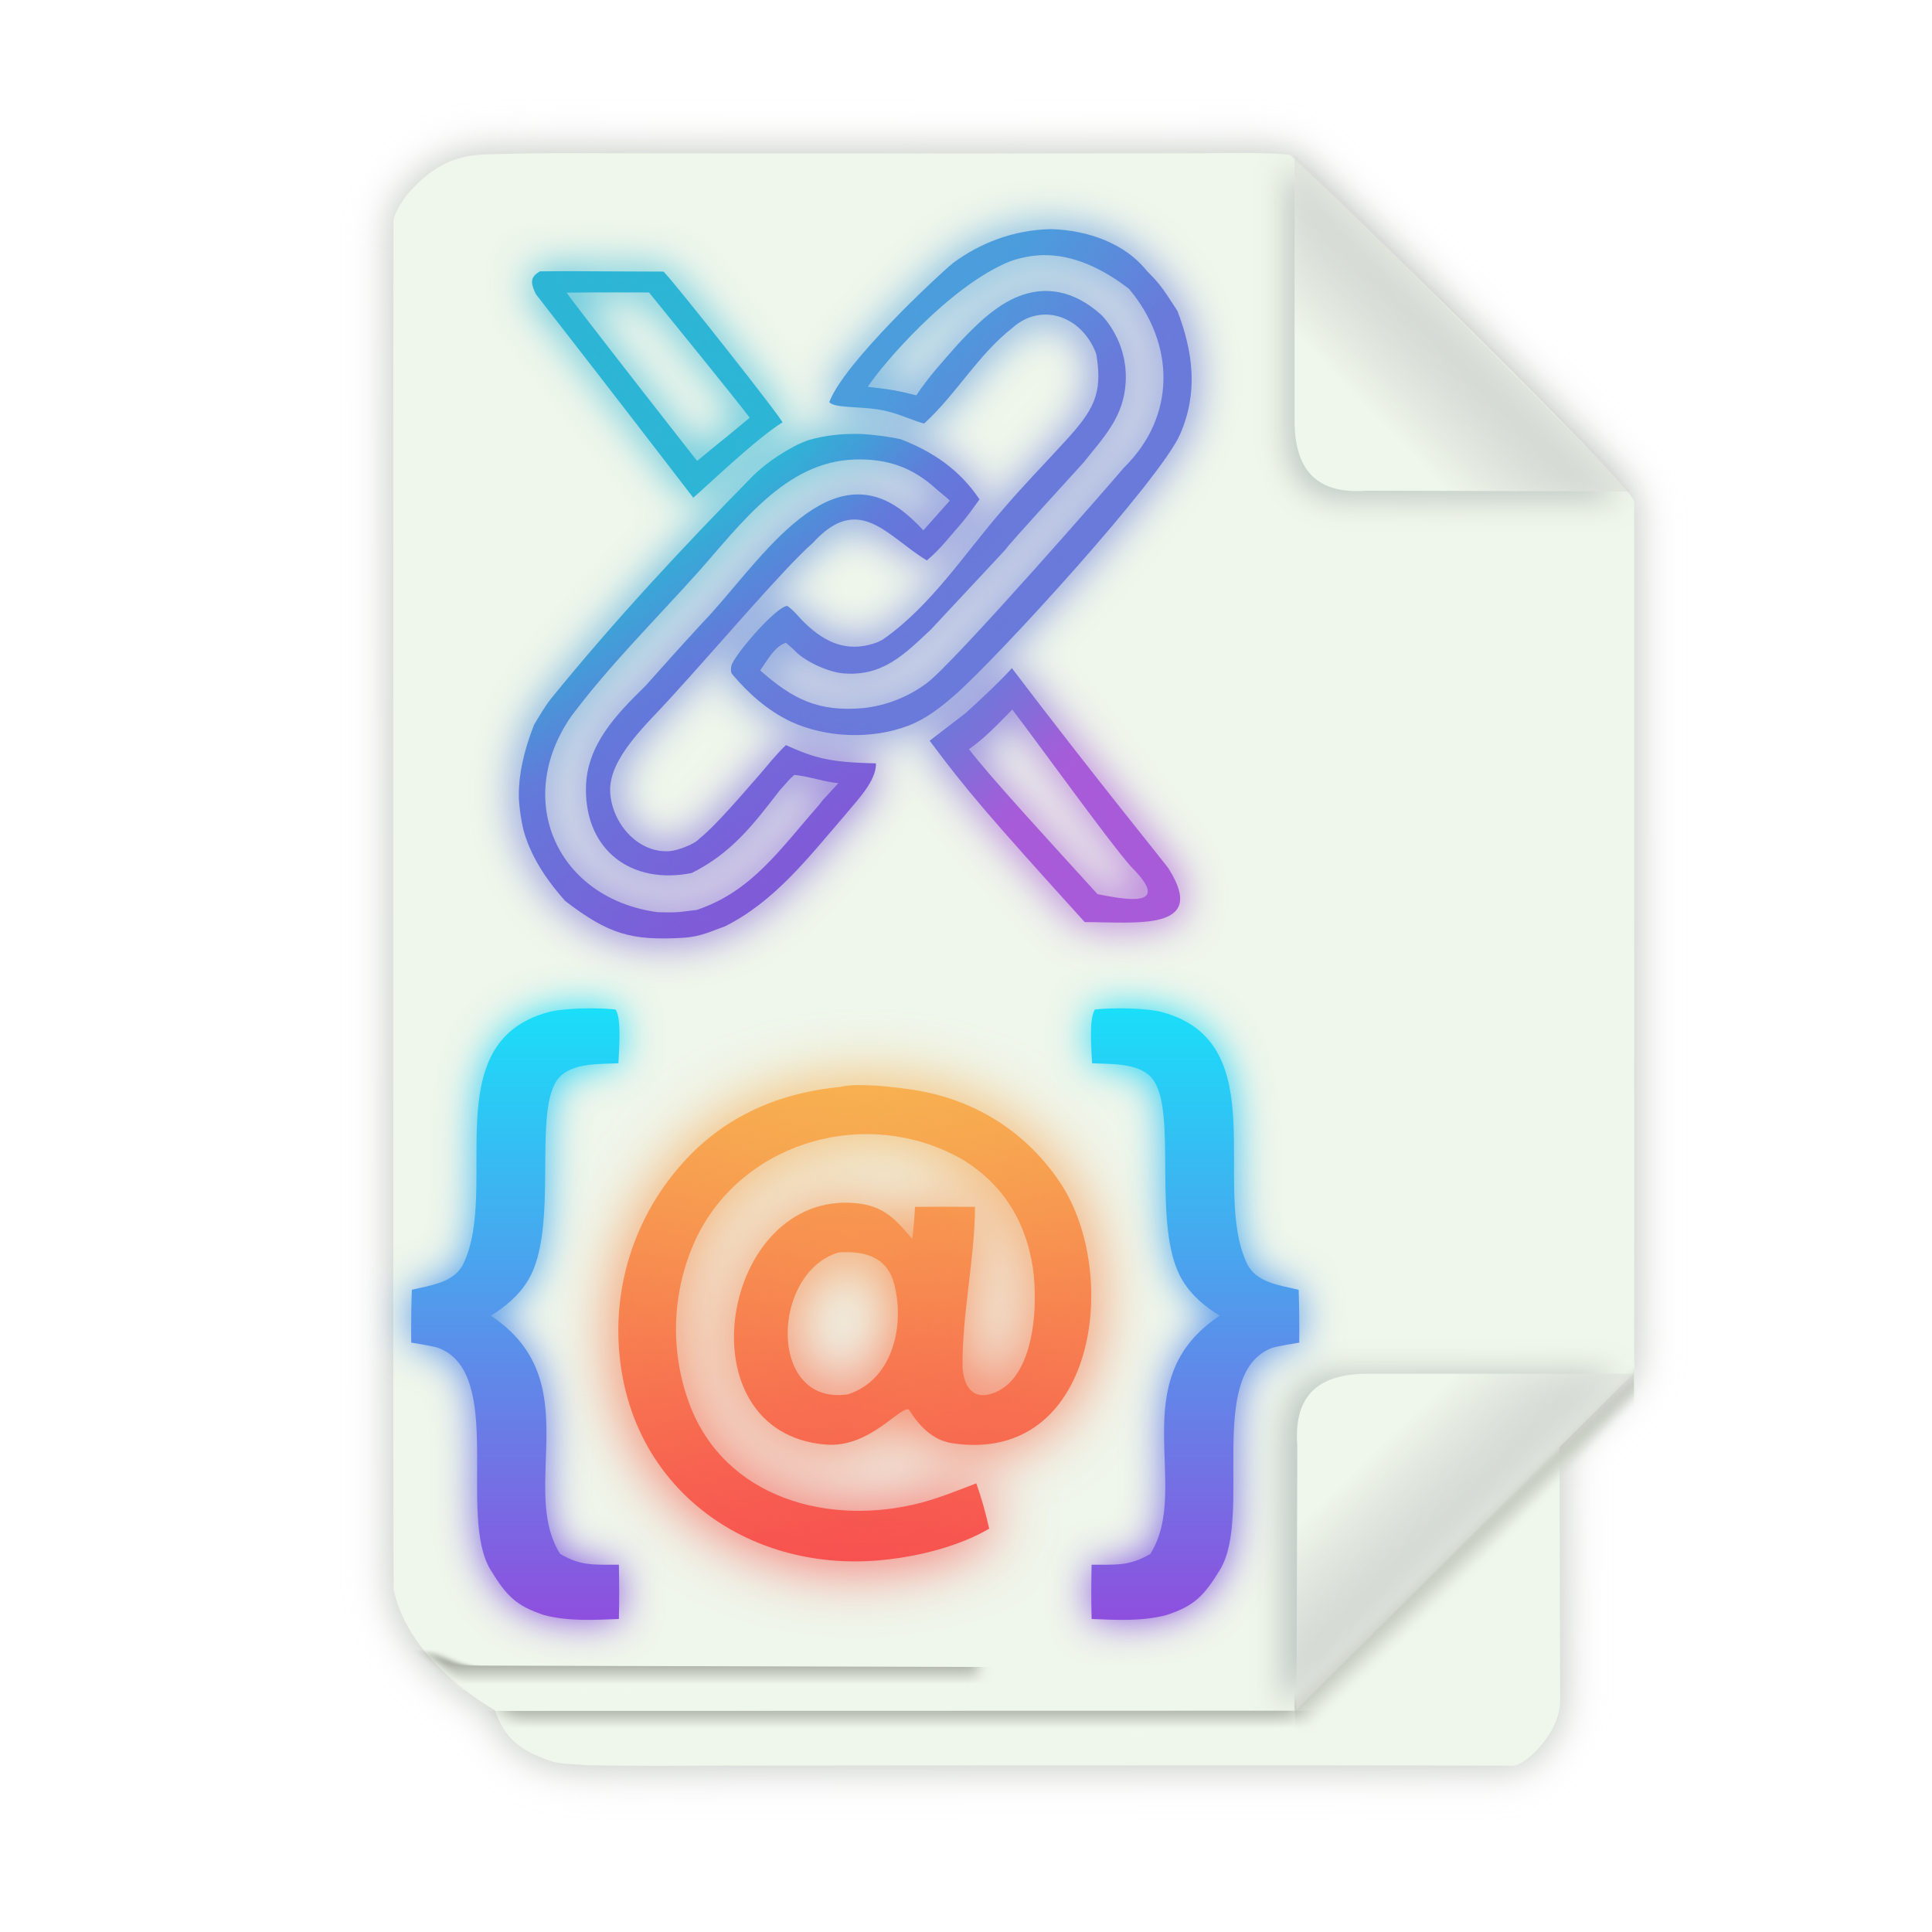
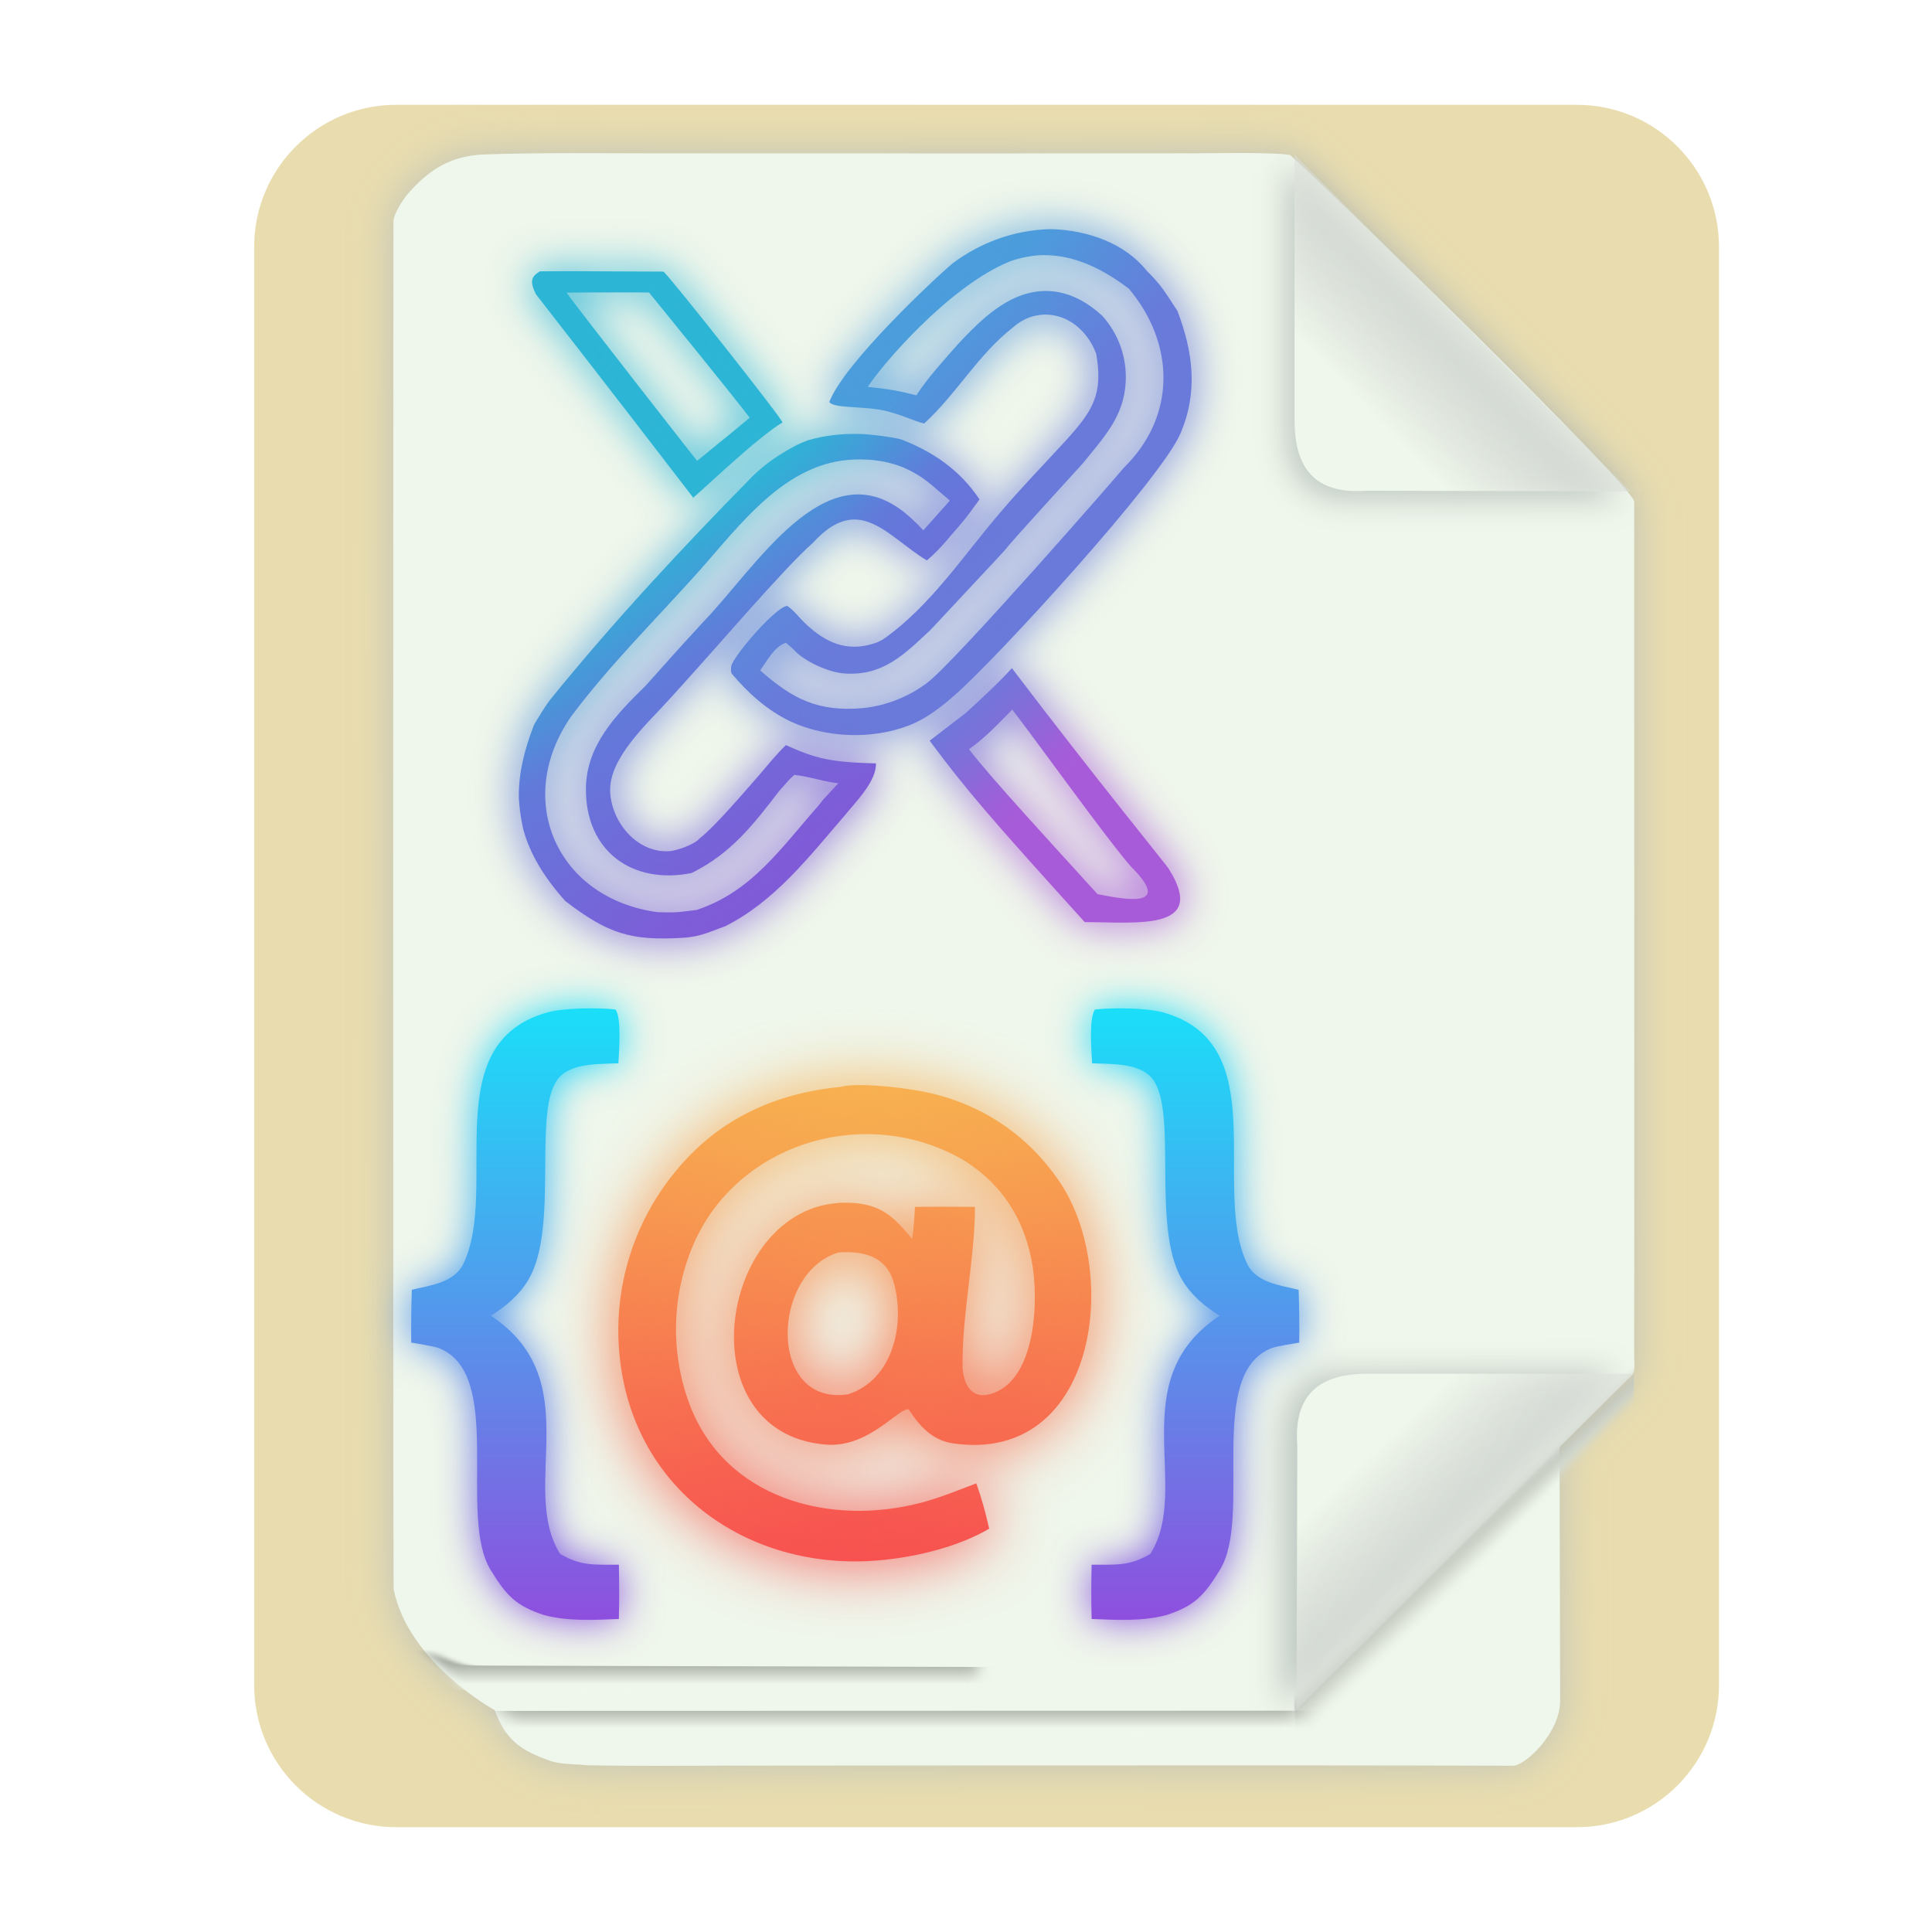
<svg xmlns="http://www.w3.org/2000/svg" xmlns:xlink="http://www.w3.org/1999/xlink" width="1000" height="1000" viewBox="0 0 1000 1000" version="1.1" id="svg78">
  <defs id="defs4">
    <linearGradient id="linearGradient32">
      <stop style="stop-color:#eff6eb;stop-opacity:1;" offset="0.483" id="stop31" />
      <stop style="stop-color:#656762;stop-opacity:1;" offset="0.557" id="stop32" />
    </linearGradient>
    <linearGradient id="linearGradient12">
      <stop style="stop-color:#eff6eb;stop-opacity:1;" offset="0.484" id="stop16" />
      <stop style="stop-color:#656762;stop-opacity:1;" offset="0.549" id="stop19" />
    </linearGradient>
    <linearGradient id="linearGradient18">
      <stop style="stop-color:#eff6eb;stop-opacity:1;" offset="0" id="stop17" />
      <stop style="stop-color:#bfbfbf;stop-opacity:0;" offset="1" id="stop18" />
    </linearGradient>
    <linearGradient id="linearGradient14">
      <stop style="stop-color:#00ffff;stop-opacity:1;" offset="0" id="stop14" />
      <stop style="stop-color:#a82fd8;stop-opacity:1;" offset="1" id="stop15" />
    </linearGradient>
    <linearGradient id="linearGradient10">
      <stop style="stop-color:#f75050;stop-opacity:1;" offset="0" id="stop12" />
      <stop style="stop-color:#f7b250;stop-opacity:1;" offset="1" id="stop13" />
    </linearGradient>
    <linearGradient id="linearGradient2">
      <stop style="stop-color:#697ada;stop-opacity:1;" offset="0.044" id="stop2" />
      <stop style="stop-color:#a85bd8;stop-opacity:1;" offset="0.724" id="stop5" />
    </linearGradient>
    <linearGradient id="linearGradient5">
      <stop style="stop-color:#697ada;stop-opacity:1;" offset="0.455" id="stop10" />
      <stop style="stop-color:#4b9ddc;stop-opacity:1;" offset="0.768" id="stop11" />
    </linearGradient>
    <linearGradient id="linearGradient94" gradientUnits="userSpaceOnUse" x1="493.117" y1="299.07" x2="448.646" y2="242.487" spreadMethod="pad">
      <stop offset="0" stop-color="#7F5BD8" id="stop91" />
      <stop offset="1" stop-color="#4699DC" id="stop94" style="stop-color:#2db5d6;stop-opacity:1;" />
    </linearGradient>
    <linearGradient id="linearGradient87" gradientUnits="userSpaceOnUse" x1="493.117" y1="299.07" x2="448.646" y2="242.487" spreadMethod="pad">
      <stop offset="0" stop-color="#7F5BD8" id="stop84" />
      <stop offset="0.672" stop-color="#7F5BD8" id="stop85" style="stop-color:#627ada;stop-opacity:1;" />
      <stop offset="1" stop-color="#4699DC" id="stop87" style="stop-color:#2db5d6;stop-opacity:1;" />
    </linearGradient>
    <linearGradient id="linearGradient83" gradientUnits="userSpaceOnUse" x1="493.117" y1="299.07" x2="448.646" y2="242.487" spreadMethod="pad">
      <stop offset="0" stop-color="#7F5BD8" id="stop80" />
      <stop offset="0.932" stop-color="#7F5BD8" id="stop82" style="stop-color:#4699dc;stop-opacity:1;" />
      <stop offset="1" stop-color="#4699DC" id="stop83" style="stop-color:#2db5d6;stop-opacity:1;" />
    </linearGradient>
    <linearGradient id="linearGradient79" gradientUnits="userSpaceOnUse" x1="493.117" y1="299.07" x2="448.646" y2="242.487">
      <stop offset="0" stop-color="#7F5BD8" id="stop76" />
      <stop offset="0.932" stop-color="#7F5BD8" id="stop78" style="stop-color:#4699dc;stop-opacity:1;" />
      <stop offset="1" stop-color="#4699DC" id="stop79" style="stop-color:#2db5d6;stop-opacity:1;" />
    </linearGradient>
    <linearGradient id="linearGradient6">
      <stop style="stop-color:#eff6eb;stop-opacity:1;" offset="0" id="stop6" />
      <stop style="stop-color:#bfbfbf;stop-opacity:0;" offset="1" id="stop9" />
    </linearGradient>
    <linearGradient id="gradient_0" gradientUnits="userSpaceOnUse" x1="853.323" y1="579.712" x2="866.894" y2="584.499" gradientTransform="matrix(2.02564,0,0,2.02524,-848.522,-289.8229)">
      <stop offset="0" stop-color="#9BBBC1" id="stop3" />
      <stop offset="1" stop-color="#C2E2E3" id="stop4" />
    </linearGradient>
    <filter style="color-interpolation-filters:sRGB" id="filter79" x="-0.152" y="-0.051" width="1.305" height="1.102">
      <feGaussianBlur stdDeviation="5 5" result="blur" id="feGaussianBlur79" />
    </filter>
    <filter style="color-interpolation-filters:sRGB" id="filter54" x="-0.067" y="-0.067" width="1.134" height="1.133">
      <feGaussianBlur stdDeviation="5 5" result="blur" id="feGaussianBlur54" />
    </filter>
    <filter style="color-interpolation-filters:sRGB" id="filter55" x="-0.152" y="-0.052" width="1.304" height="1.104">
      <feGaussianBlur stdDeviation="5 5" result="blur" id="feGaussianBlur55" />
    </filter>
    <filter style="color-interpolation-filters:sRGB" id="filter56" x="-0.304" y="-0.104" width="1.609" height="1.207">
      <feGaussianBlur stdDeviation="10 10" result="blur" id="feGaussianBlur56" />
    </filter>
    <filter style="color-interpolation-filters:sRGB" id="filter57" x="-0.305" y="-0.103" width="1.609" height="1.207">
      <feGaussianBlur stdDeviation="10 10" result="blur" id="feGaussianBlur57" />
    </filter>
    <filter style="color-interpolation-filters:sRGB" id="filter58" x="-0.134" y="-0.133" width="1.268" height="1.266">
      <feGaussianBlur stdDeviation="10 10" result="blur" id="feGaussianBlur58" />
    </filter>
    <filter style="color-interpolation-filters:sRGB" id="filter59" x="-0.15" y="-0.051" width="1.3" height="1.102">
      <feGaussianBlur stdDeviation="10 10" result="blur" id="feGaussianBlur59" />
    </filter>
    <linearGradient xlink:href="#linearGradient18" id="linearGradient9" x1="745.59" y1="879.233" x2="882.877" y2="1020.763" gradientUnits="userSpaceOnUse" gradientTransform="matrix(1.127958,0,0,1.127958,-10.72864,-29.01814)" />
    <linearGradient xlink:href="#linearGradient10" id="linearGradient13" x1="497.747" y1="723.775" x2="497.747" y2="361.062" gradientUnits="userSpaceOnUse" gradientTransform="translate(32.29645,47.99967)" />
    <linearGradient xlink:href="#linearGradient14" id="linearGradient15" x1="498.099" y1="194.835" x2="498.099" y2="875.987" gradientUnits="userSpaceOnUse" />
    <linearGradient xlink:href="#linearGradient6" id="linearGradient1" gradientUnits="userSpaceOnUse" gradientTransform="matrix(0,-1.127958,1.127958,0,-168.3582,1011.618)" x1="745.59" y1="879.233" x2="882.877" y2="1020.763" />
    <filter style="color-interpolation-filters:sRGB" id="filter12" x="-0.105" y="-0.105" width="1.211" height="1.21">
      <feGaussianBlur stdDeviation="10 10" result="blur" id="feGaussianBlur12" />
    </filter>
    <filter style="color-interpolation-filters:sRGB" id="filter19" x="-0.053" y="-0.077" width="1.106" height="1.154">
      <feGaussianBlur stdDeviation="15 15" result="blur" id="feGaussianBlur19" />
    </filter>
    <filter style="color-interpolation-filters:sRGB" id="filter20" x="-0.165" y="-0.164" width="1.331" height="1.329">
      <feGaussianBlur stdDeviation="25 25" result="blur" id="feGaussianBlur20" />
    </filter>
    <filter style="color-interpolation-filters:sRGB" id="filter43" x="-0.116" y="-0.11" width="1.233" height="1.221">
      <feGaussianBlur stdDeviation="15 15" result="blur" id="feGaussianBlur43" />
    </filter>
    <filter style="color-interpolation-filters:sRGB" id="filter5" x="-0.001" y="-4.537" width="1.002" height="10.074">
      <feGaussianBlur stdDeviation="0.01 4.4" result="blur" id="feGaussianBlur5" />
    </filter>
    <linearGradient xlink:href="#linearGradient12" id="linearGradient19" x1="422.996" y1="1330.183" x2="422.996" y2="789.502" gradientUnits="userSpaceOnUse" gradientTransform="matrix(1.00403,0,0,1,28.58119,49.99967)" />
    <filter style="color-interpolation-filters:sRGB" id="filter21" x="-4.4319542e-05" y="-0.236" width="1" height="1.472">
      <feGaussianBlur stdDeviation="0.01 2" result="blur" id="feGaussianBlur21" />
    </filter>
    <linearGradient xlink:href="#linearGradient32" id="linearGradient21" gradientUnits="userSpaceOnUse" gradientTransform="matrix(0.425587,-0.4084302,0.8812294,0.8486693,-682.2922,317.3997)" x1="422.996" y1="1330.183" x2="422.996" y2="789.502" />
    <filter style="color-interpolation-filters:sRGB" id="filter36" x="-0" y="-0.055" width="1" height="1.109">
      <feGaussianBlur stdDeviation="0.01 1" result="fbSourceGraphic" id="feGaussianBlur36" />
      <feColorMatrix result="fbSourceGraphicAlpha" in="fbSourceGraphic" values="0 0 0 -1 0 0 0 0 -1 0 0 0 0 -1 0 0 0 0 1 0" id="feColorMatrix37" />
      <feGaussianBlur id="feGaussianBlur37" stdDeviation="0.01 4.3" result="blur" in="fbSourceGraphic" />
    </filter>
    <filter style="color-interpolation-filters:sRGB" id="filter38" x="-0.029" y="-0.001" width="1.059" height="1.002">
      <feGaussianBlur stdDeviation="6.652 0.01" result="blur" id="feGaussianBlur38" />
    </filter>
    <linearGradient xlink:href="#linearGradient12" id="linearGradient41" gradientUnits="userSpaceOnUse" gradientTransform="matrix(1.00403,0,0,1,-33.17917,-27.64261)" x1="422.996" y1="1330.183" x2="422.996" y2="789.502" />
    <filter style="color-interpolation-filters:sRGB" id="filter42" x="-0.057" y="-0.044" width="1.114" height="1.088">
      <feGaussianBlur stdDeviation="10 10" result="fbSourceGraphic" id="feGaussianBlur42" />
      <feColorMatrix result="fbSourceGraphicAlpha" in="fbSourceGraphic" values="0 0 0 -1 0 0 0 0 -1 0 0 0 0 -1 0 0 0 0 1 0" id="feColorMatrix42" />
      <feGaussianBlur id="feGaussianBlur44" stdDeviation="10 10" result="blur" in="fbSourceGraphic" />
    </filter>
    <linearGradient xlink:href="#linearGradient2" id="linearGradient44" gradientUnits="userSpaceOnUse" x1="1034.504" y1="602.454" x2="1149.155" y2="602.454" />
    <linearGradient xlink:href="#gradient_1" id="linearGradient45" gradientUnits="userSpaceOnUse" x1="493.117" y1="299.07" x2="448.646" y2="242.487" />
    <linearGradient xlink:href="#linearGradient2" id="linearGradient46" gradientUnits="userSpaceOnUse" x1="516.294" y1="275.324" x2="543.285" y2="302.314" gradientTransform="matrix(3.117703,0,0,3.117087,-355.8095,-110.2176)" />
    <linearGradient xlink:href="#linearGradient5" id="linearGradient48" gradientUnits="userSpaceOnUse" gradientTransform="matrix(3.117703,0,0,3.117087,-357.3482,-110.0637)" x1="555.38" y1="263.212" x2="481.387" y2="189.219" />
    <linearGradient xlink:href="#linearGradient10" id="linearGradient49" gradientUnits="userSpaceOnUse" x1="497.747" y1="723.775" x2="497.747" y2="361.062" gradientTransform="translate(32.29645,47.99967)" />
    <linearGradient xlink:href="#linearGradient14" id="linearGradient51" gradientUnits="userSpaceOnUse" x1="498.099" y1="194.835" x2="498.099" y2="875.987" />
    <linearGradient xlink:href="#linearGradient14" id="linearGradient52" gradientUnits="userSpaceOnUse" x1="498.099" y1="194.835" x2="498.099" y2="875.987" />
    <linearGradient xlink:href="#linearGradient14" id="linearGradient53" gradientUnits="userSpaceOnUse" x1="498.099" y1="194.835" x2="498.099" y2="875.987" />
    <linearGradient xlink:href="#linearGradient14" id="linearGradient54" gradientUnits="userSpaceOnUse" x1="498.099" y1="194.835" x2="498.099" y2="875.987" />
    <linearGradient xlink:href="#linearGradient14" id="linearGradient55" gradientUnits="userSpaceOnUse" x1="498.099" y1="194.835" x2="498.099" y2="875.987" />
    <filter style="color-interpolation-filters:sRGB;" id="filter18" x="-0.076" y="-0.072" width="1.151" height="1.143">
      <feGaussianBlur stdDeviation="15 15" result="blur" id="feGaussianBlur18" />
    </filter>
    <linearGradient xlink:href="#linearGradient2" id="linearGradient20" gradientUnits="userSpaceOnUse" x1="1034.504" y1="602.454" x2="1149.155" y2="602.454" />
    <linearGradient xlink:href="#gradient_1" id="linearGradient22" gradientUnits="userSpaceOnUse" x1="493.117" y1="299.07" x2="448.646" y2="242.487" />
    <linearGradient xlink:href="#linearGradient2" id="linearGradient23" gradientUnits="userSpaceOnUse" x1="516.294" y1="275.324" x2="543.285" y2="302.314" />
    <linearGradient xlink:href="#linearGradient5" id="linearGradient24" gradientUnits="userSpaceOnUse" gradientTransform="matrix(2.02564,0,0,2.02524,-0.9996705,0.09997228)" x1="555.38" y1="263.212" x2="481.387" y2="189.219" />
  </defs>
  <defs id="defs8">
    <linearGradient id="gradient_1" gradientUnits="userSpaceOnUse" x1="493.117" y1="299.07" x2="448.646" y2="242.487" xlink:href="#linearGradient87">
      <stop offset="0" stop-color="#7F5BD8" id="stop7" />
      <stop offset="0.672" stop-color="#7F5BD8" id="stop74" style="stop-color:#627ada;stop-opacity:1;" />
      <stop offset="1" stop-color="#4699DC" id="stop8" style="stop-color:#2db5d6;stop-opacity:1;" />
    </linearGradient>
  </defs>
  <defs id="defs45">
    <linearGradient id="gradient_2" gradientUnits="userSpaceOnUse" x1="529.263" y1="304.472" x2="524.759" y2="300.474">
      <stop offset="0" stop-color="#8F7CA6" id="stop44" />
      <stop offset="1" stop-color="#8368B6" id="stop45" />
    </linearGradient>
  </defs>
  <defs id="defs48">
    <linearGradient id="gradient_3" gradientUnits="userSpaceOnUse" x1="487.363" y1="300.912" x2="459.038" y2="328.135">
      <stop offset="0" stop-color="#6D4FD1" id="stop47" />
      <stop offset="1" stop-color="#8C68DA" id="stop48" />
    </linearGradient>
  </defs>
  <g id="g60" transform="matrix(0.7370872,0,0,0.7370872,131.7127,156.2978)">
    <g id="g59" transform="translate(100)">
      <g id="g57" transform="translate(-99.99995)" />
    </g>
    <g id="g3" transform="matrix(0.9186796,0,0,0.9186796,25.5381,-80.21194)">
+       <rect style="fill:#e9ddaf;stroke-width:2.755;stroke-linecap:round" id="rect1" width="1119.688" height="1316.556" x="-28.036" y="-63.392" ry="108.626" />
      <path id="path42" style="fill:#bcc1b9;fill-opacity:1;stroke-width:2.025;filter:url(#filter42)" d="m 688.496,48.004 c -13.517,-0.034 -27.401,0.184 -34.309,0.189 l -136.379,0.096 -226.656,-0.061 c -38.341,-0.008 -77.966,-0.615 -116.346,0.738 -22.375,0.79 -36.94,9.601 -51.705,26.234 -3.259,3.672 -10.561,14.655 -10.115,19.682 -0.174,8.232 -0.328,850.762 0.072,926.33 10.126,50.223 59.513,76.957 73.959,82.088 l -5.433,-0.074 c 7.479,19.888 16.702,27.045 37.767,34.439 7.122,2.499 17.094,2.033 24.629,2.92 32.033,0.632 64.279,0.308 96.324,0.26 l 175.973,-0.15 213.533,-0.029 c 39.287,0.055 102.752,0.068 141.834,0.249 8.373,0.039 32.329,-22.593 31.972,-44.391 l -0.401,-171.687 c 39.382,-39.074 -10.781,10.756 49.3,-48.914 2.157,-2.142 1.234,-8.62 1.255,-15.737 0.197,-68.111 -0.037,-314.43 0.023,-575.93 C 953.371,274.044 745.34,71.229 720.603,49.33 715.163,48.324 702.013,48.038 688.496,48.004 Z" transform="matrix(1.127958,0,0,1.127958,-48.99661,-80.70029)" />
      <path id="path2" style="fill:#eff6eb;fill-opacity:1;stroke-width:2.285" d="m 727.598,-26.554 c -15.247,-0.038 -30.907,0.208 -38.699,0.214 l -153.83,0.108 -255.659,-0.068 c -43.247,-0.009 -87.942,-0.693 -131.233,0.833 -25.238,0.891 -41.667,10.83 -58.321,29.591 -3.676,4.142 -11.912,16.53 -11.41,22.2 -0.196,9.285 -0.37,959.624 0.082,1044.862 11.422,56.649 77.294,92.508 77.294,92.508 8.436,22.433 18.84,30.505 42.6,38.846 8.033,2.819 19.281,2.293 27.78,3.293 36.132,0.713 72.504,0.348 108.65,0.293 l 198.49,-0.17 240.856,-0.033 c 44.314,0.062 115.9,0.077 159.983,0.281 9.444,0.044 36.466,-25.484 36.063,-50.072 l -0.452,-193.656 c 44.422,-44.074 -12.161,12.132 55.609,-55.173 2.433,-2.416 1.392,-9.723 1.415,-17.75 0.223,-76.827 -0.042,-354.664 0.026,-649.625 -0.477,-11.519 -235.128,-240.286 -263.03,-264.987 -6.136,-1.134 -20.969,-1.458 -36.216,-1.496 z" />
      <path style="fill:#4d5a65;fill-opacity:0.292;stroke:none;stroke-width:0.5;stroke-dasharray:none;stroke-opacity:1;filter:url(#filter12)" d="M 914.972,233.353 687.319,5.2 V 184.77 c -0.138,31.822 12.986,50.873 48.79,48.083 z" id="path17" transform="matrix(1.127958,0,0,-1.127958,-18.05564,1168.263)" />
      <g id="g36" style="filter:url(#filter36)" transform="matrix(1.127958,0,0,1.127958,415.6073,-138.5127)">
        <path style="fill:url(#linearGradient21);fill-opacity:1;stroke:none;stroke-width:0.849px;stroke-linecap:butt;stroke-linejoin:miter;stroke-opacity:1" d="m 311.307,1149.37 230.316,-221.317 0.247,13.018 -208.661,220.037 -20.847,-0.155 z" id="path21" />
      </g>
      <path style="fill:url(#linearGradient9);stroke:none;stroke-width:0.564;stroke-dasharray:none;stroke-opacity:1" d="M 768.747,1163.334 1026.094,906.551 H 823.547 c -35.894,-0.156 -57.382,14.648 -54.236,55.034 z" id="path5" />
      <path style="fill:#4d5a65;fill-opacity:0.292;stroke:none;stroke-width:0.5;stroke-dasharray:none;stroke-opacity:1;filter:url(#filter12)" d="M 945.268,283.353 717.615,55.2 V 234.77 c -0.138,31.822 12.986,50.873 48.79,48.083 z" id="path6" transform="matrix(1.127958,0,0,1.127958,-48.99661,-80.70029)" />
      <path style="fill:url(#linearGradient1);stroke:none;stroke-width:0.564;stroke-dasharray:none;stroke-opacity:1" d="M 1023.994,232.142 767.211,-25.205 v 202.547 c -0.156,35.894 14.648,57.382 55.033,54.236 z" id="path1" />
      <g id="g56" transform="matrix(1.079467,0,0,1.079467,1400.143,73.11846)">
        <g id="g20" transform="translate(-1271.638,-213.242)">
          <g id="g67" transform="matrix(1.53912,0,0,1.53912,-1473.734,-369.4648)">
            <g id="g68" transform="translate(-476.5,69.5)">
              <g id="g73" transform="translate(483.2005,-68.40038)">
                <g id="g12" transform="translate(193.7,10.6802)">
                  <g id="g1">
                    <g id="g2" style="fill:url(#linearGradient20)" />
                  </g>
                  <g id="g8">
                    <g id="g5">
                      <path id="path75" style="fill:#2db5d6;fill-opacity:1;stroke-width:2.025" d="m 855.173,361.27 c -4.179,2.516 -4.634,4.834 -1.82,10.525 24.35,31.443 23.724,30.347 72.383,93.607 4.09,-3.342 29.588,-27.79 41.024,-34.608 0.819,-0.488 -48.559,-63.102 -54.686,-69.406 -17.095,-0.069 -23.881,-0.099 -26.582,-0.111 -6.255,-0.026 -15.873,-0.126 -30.318,-0.008 z m 70.562,104.133 c -0.263,0.215 -0.409,0.345 -0.42,0.379 v 0.002 0.002 0.002 h 0.002 v 0.002 h 0.002 0.002 c 0.033,0.002 0.195,-0.087 0.498,-0.275 -0.028,-0.037 -0.056,-0.075 -0.084,-0.111 z m -20.346,-94.412 c 7.862,9.683 38.775,47.663 46.325,57.636 -22.941,19.018 -0.472,0.315 -24.198,19.862 -0.515,-0.625 -56.259,-71.737 -60.027,-77.414 12.065,-0.2 37.901,-0.084 37.901,-0.084 z" />
                      <g id="g100">
                        <path id="path94" style="fill:url(#linearGradient22)" d="m 494.928,215.332 c -4.258,-0.128 -8.283,0.364 -11.864,1.431 -2.21,0.796 -4.197,1.886 -6.661,3.461 -1.967,1.257 -4.097,2.912 -5.806,4.597 -16.046,16.306 -31.657,33.074 -46.069,50.85 -1.323,1.732 -2.695,4.103 -3.658,5.667 -2.391,6.086 -3.581,11.566 -3.473,16.74 0.129,2.273 0.457,4.668 1.029,7.152 1.495,5.47 4.627,10.738 9.524,16.206 9.857,7.552 14.999,9.02 26.628,8.354 4.2,-0.241 6.459,-1.514 9.595,-2.586 11.348,-5.668 19.108,-15.794 27.189,-25.159 2.68,-3.295 7.272,-7.83 7.138,-11.895 -10.549,-0.197 -13.959,-1.233 -20.455,-4.141 -2.059,1.992 -4.093,4.498 -5.972,6.702 h -9.6e-4 v 9.7e-4 c -3.372,3.836 -9.992,11.665 -13.665,14.536 -1.065,1.317 -5.134,2.747 -6.759,2.849 -7.345,0.535 -13.204,-6.557 -13.51,-13.486 -0.338,-7.664 8.439,-15.462 13.427,-20.997 10.598,-11.543 26.207,-29.988 32.579,-35.513 10.546,-11.605 16.908,-1.485 25.925,3.956 3.165,-2.669 5.042,-5.266 7.431,-7.945 1.649,-1.868 3.061,-3.903 4.531,-5.919 -4.486,-6.679 -10.462,-10.785 -17.857,-13.656 -0.002,-2.6e-4 -0.003,-7e-4 -0.005,-9.6e-4 -3.023,-0.688 -5.636,-0.93 -8.155,-1.157 -0.364,-0.02 -0.726,-0.035 -1.087,-0.046 z m -1.216,5.794 c 7.359,-0.218 13.067,1.755 18.511,6.722 0.84,0.773 2.257,1.809 3.053,2.627 l -6.007,6.738 c -1.391,-1.541 -3.369,-3.359 -4.735,-4.4 -17.731,-13.519 -33.322,12.936 -45.488,25.468 -6.297,6.849 -7.593,8.37 -12.877,14.265 -6.598,6.472 -13.475,13.439 -13.537,23.386 -0.089,14.147 10.507,21.846 24.023,19.134 8.995,-4.487 13.936,-10.909 19.91,-18.676 l 2.333,-2.622 1.064,-0.997 c 3.481,0.377 6.78,1.589 9.998,1.896 l -3.43,3.719 -1.121,1.411 c -8.635,9.808 -15.154,19.508 -27.62,23.656 -3.763,0.421 -3.681,0.666 -8.887,0.51 h -9.7e-4 c -22.753,-3.084 -32.813,-25.375 -19.656,-44.425 8.685,-11.626 19.041,-21.871 28.723,-32.663 9.893,-11.111 20.026,-25.283 35.745,-25.747 z" transform="scale(2.02564,2.02524)" />
                      </g>
                      <path id="path40" style="fill:url(#linearGradient23)" d="m 529.382,268.532 c -3.16,3.462 -7.093,7.089 -10.502,10.2 l -8.176,6.278 c 8.297,11.148 13.479,17.217 35.222,41.21 11.538,-0.021 28.062,2.213 19.11,-12.053 0.187,-0.019 -16.907,-20.923 -35.654,-45.635 z m 0.079,9.415 c 4.586,5.857 21.846,29.902 26.988,35.686 9.739,9.719 -1.652,7.379 -7.619,6.237 -10.323,-11.36 -24.769,-27.036 -29.189,-32.933 3.916,-2.806 6.199,-5.37 9.819,-8.99 z" transform="matrix(2.02564,0,0,2.02524,5e-5,-2e-6)" />
                      <path id="path106" style="fill:url(#linearGradient24);fill-opacity:1;stroke-width:2.025" d="m 1090.267,341.848 c -17.187,0.336 -32.662,6.435 -45.03,15.612 -7.713,6.367 -50.251,46.146 -56.913,63.97 2.141,2.71 12.931,1.971 22.191,3.332 8.94,1.314 16.666,5.47 21.457,6.521 15.016,-13.786 24.787,-31.642 40.619,-44.01 12.979,-11.704 31.723,-5.948 38.516,11.865 3.31,18.683 -1.515,26.308 -14.082,40.1 -9.66,10.6 -19.822,20.959 -29.102,31.893 -17.485,20.099 -32.646,43.918 -54.832,59.436 -0.239,0.267 -2.097,0.975 -2.359,1.253 -12.373,4.697 -22.23,1.418 -31.674,-6.916 -4.846,-4.238 -6.088,-6.842 -10.018,-9.701 -4.93,-0.075 -25.026,23.153 -25.84,27.797 -0.151,1.456 -0.275,2.424 0.305,3.426 7.495,8.958 16.503,16.964 27.086,21.988 16.339,7.53 37.185,8.285 54.002,1.916 8.263,-3.129 15.096,-8.517 21.686,-14.299 19.776,-17.356 94.484,-99.132 103.502,-119.936 8.329,-19.209 5.912,-37.744 -1.295,-56.623 -5.459,-8.212 -6.981,-11.423 -14.061,-18.402 -9.907,-12.53 -26.909,-18.759 -44.158,-19.223 z m -3.783,11.963 c 14.345,-0.262 27.76,6.345 39.699,15.484 21.316,25.382 21.827,58.709 -2.369,82.357 -2.757,3.461 -78.299,90.05 -90.605,99.053 -8.54,6.373 -18.627,10.344 -29.219,11.5 -21.09,1.908 -32.787,-4.42 -47.457,-17.328 3.371,-4.796 6.652,-11.088 11.857,-12.725 l 3.465,3.043 c 4.653,5.363 15.666,10.323 22.604,11.012 18.474,1.685 28.618,-8.933 40.6,-20.141 68.674,-73.563 1.129,-1.054 70.164,-76.748 9.589,-11.979 18.564,-21.115 19.461,-36.979 0.654,-11.27 -3.254,-22.329 -10.84,-30.689 -13.297,-12.213 -26.676,-13.484 -38.327,-8.918 -10.9,4.271 -20.234,13.719 -28.089,22.151 -6.703,7.637 -13.466,14.916 -19.047,23.416 -8.88,-2.254 -13.236,-2.9 -22.305,-3.891 5.402,-8.732 37.223,-46.591 65.772,-57.887 4.34,-1.477 9.855,-2.624 14.637,-2.711 z" />
                    </g>
                  </g>
                </g>
              </g>
            </g>
          </g>
          <g id="g18" transform="translate(-1009.884,-252.8965)" style="filter:url(#filter18)">
            <g id="g17" transform="translate(-476.5,69.5)">
              <g id="g16" transform="translate(483.2005,-68.40038)">
                <g id="g15" transform="translate(193.7,10.6802)">
                  <g id="g7">
                    <g id="g6" style="fill:url(#linearGradient44)" />
                  </g>
                  <g id="g14">
                    <g id="g11">
                      <path id="path8" style="fill:#2db5d6;fill-opacity:1;stroke-width:3.117" d="m 960.404,445.821 c -6.431,3.873 -7.132,7.441 -2.802,16.2 37.477,48.394 36.514,46.708 111.406,144.073 6.294,-5.144 45.54,-42.772 63.142,-53.266 1.26,-0.751 -74.739,-97.121 -84.169,-106.824 -26.311,-0.106 -36.756,-0.153 -40.913,-0.171 -9.627,-0.041 -24.431,-0.194 -46.664,-0.012 z M 1069.008,606.093 c -0.405,0.331 -0.63,0.531 -0.646,0.583 v 0.003 0.003 0.003 0 0.003 0 0 c 0.051,0.003 0.3,-0.133 0.767,-0.424 -0.043,-0.057 -0.086,-0.115 -0.129,-0.171 z m -31.314,-145.312 c 12.1,14.903 59.679,73.36 71.299,88.708 -35.309,29.27 -0.727,0.485 -37.243,30.571 -0.793,-0.961 -86.589,-110.411 -92.389,-119.15 18.569,-0.309 58.334,-0.129 58.334,-0.129 z" />
                      <g id="g9" transform="matrix(1.53912,0,0,1.53912,-355.8096,-110.2176)">
                        <path id="path9" style="fill:url(#linearGradient45)" d="m 494.928,215.332 c -4.258,-0.128 -8.283,0.364 -11.864,1.431 -2.21,0.796 -4.197,1.886 -6.661,3.461 -1.967,1.257 -4.097,2.912 -5.806,4.597 -16.046,16.306 -31.657,33.074 -46.069,50.85 -1.323,1.732 -2.695,4.103 -3.658,5.667 -2.391,6.086 -3.581,11.566 -3.473,16.74 0.129,2.273 0.457,4.668 1.029,7.152 1.495,5.47 4.627,10.738 9.524,16.206 9.857,7.552 14.999,9.02 26.628,8.354 4.2,-0.241 6.459,-1.514 9.595,-2.586 11.348,-5.668 19.108,-15.794 27.189,-25.159 2.68,-3.295 7.272,-7.83 7.138,-11.895 -10.549,-0.197 -13.959,-1.233 -20.455,-4.141 -2.059,1.992 -4.093,4.498 -5.972,6.702 h -9.6e-4 v 9.7e-4 c -3.372,3.836 -9.992,11.665 -13.665,14.536 -1.065,1.317 -5.134,2.747 -6.759,2.849 -7.345,0.535 -13.204,-6.557 -13.51,-13.486 -0.338,-7.664 8.439,-15.462 13.427,-20.997 10.598,-11.543 26.207,-29.988 32.579,-35.513 10.546,-11.605 16.908,-1.485 25.925,3.956 3.165,-2.669 5.042,-5.266 7.431,-7.945 1.649,-1.868 3.061,-3.903 4.531,-5.919 -4.486,-6.679 -10.462,-10.785 -17.857,-13.656 -0.002,-2.6e-4 -0.003,-7e-4 -0.005,-9.6e-4 -3.023,-0.688 -5.636,-0.93 -8.155,-1.157 -0.364,-0.02 -0.726,-0.035 -1.087,-0.046 z m -1.216,5.794 c 7.359,-0.218 13.067,1.755 18.511,6.722 0.84,0.773 2.257,1.809 3.053,2.627 l -6.007,6.738 c -1.391,-1.541 -3.369,-3.359 -4.735,-4.4 -17.731,-13.519 -33.322,12.936 -45.488,25.468 -6.297,6.849 -7.593,8.37 -12.877,14.265 -6.598,6.472 -13.475,13.439 -13.537,23.386 -0.089,14.147 10.507,21.846 24.023,19.134 8.995,-4.487 13.936,-10.909 19.91,-18.676 l 2.333,-2.622 1.064,-0.997 c 3.481,0.377 6.78,1.589 9.998,1.896 l -3.43,3.719 -1.121,1.411 c -8.635,9.808 -15.154,19.508 -27.62,23.656 -3.763,0.421 -3.681,0.666 -8.887,0.51 h -9.7e-4 c -22.753,-3.084 -32.813,-25.375 -19.656,-44.425 8.685,-11.626 19.041,-21.871 28.723,-32.663 9.893,-11.111 20.026,-25.283 35.745,-25.747 z" transform="scale(2.02564,2.02524)" />
                      </g>
                      <path id="path10" style="fill:url(#linearGradient46);stroke-width:3.117" d="m 1294.648,726.821 c -9.852,10.791 -22.113,22.096 -32.742,31.793 l -25.492,19.569 c 25.867,34.75 42.024,53.667 109.811,128.455 35.971,-0.066 87.49,6.898 59.581,-37.569 0.584,-0.059 -52.712,-65.218 -111.159,-142.247 z m 0.246,29.347 c 14.298,18.255 68.109,93.208 84.141,111.236 30.365,30.294 -5.151,23.002 -23.752,19.44 -32.185,-35.409 -77.222,-84.273 -91.001,-102.654 12.21,-8.747 19.326,-16.739 30.613,-28.022 z" />
                      <path id="path11" style="fill:url(#linearGradient48);fill-opacity:1;stroke-width:3.117" d="m 1322.242,415.928 c -26.453,0.517 -50.27,9.904 -69.306,24.029 -11.871,9.799 -77.342,71.024 -87.597,98.458 3.295,4.171 19.902,3.034 34.155,5.128 13.759,2.022 25.651,8.418 33.025,10.037 23.112,-21.218 38.15,-48.7 62.518,-67.736 19.975,-18.014 48.826,-9.155 59.28,18.262 5.094,28.755 -2.332,40.491 -21.674,61.718 -14.868,16.314 -30.509,32.258 -44.791,49.086 -26.911,30.935 -50.246,67.595 -84.393,91.479 -0.367,0.411 -3.228,1.5 -3.631,1.929 -19.043,7.229 -34.215,2.182 -48.75,-10.645 -7.458,-6.523 -9.37,-10.53 -15.418,-14.931 -7.588,-0.115 -38.517,35.635 -39.771,42.783 -0.232,2.24 -0.423,3.731 0.469,5.273 11.536,13.787 25.401,26.11 41.689,33.843 25.147,11.589 57.232,12.752 83.115,2.949 12.717,-4.816 23.235,-13.108 33.377,-22.008 30.438,-26.713 145.422,-152.576 159.302,-184.595 12.82,-29.566 9.1,-58.092 -1.993,-87.15 -8.402,-12.64 -10.744,-17.582 -21.641,-28.323 -15.249,-19.285 -41.417,-28.873 -67.965,-29.586 z m -5.823,18.412 c 22.079,-0.403 42.725,9.766 61.102,23.832 32.807,39.066 33.594,90.36 -3.647,126.758 -4.243,5.326 -120.511,138.598 -139.453,152.454 -13.144,9.809 -28.669,15.92 -44.971,17.7 -32.461,2.936 -50.463,-6.803 -73.042,-26.67 5.188,-7.381 10.238,-17.066 18.25,-19.585 l 5.333,4.683 c 7.161,8.254 24.111,15.889 34.789,16.948 28.433,2.593 44.047,-13.749 62.488,-30.999 105.697,-113.222 1.738,-1.622 107.991,-118.124 14.759,-18.438 28.572,-32.498 29.953,-56.914 1.007,-17.347 -5.008,-34.367 -16.684,-47.235 -20.465,-18.798 -41.057,-20.753 -58.99,-13.726 -16.776,6.574 -31.143,21.116 -43.233,34.092 -10.316,11.755 -20.726,22.958 -29.316,36.04 -13.668,-3.469 -20.372,-4.464 -34.33,-5.988 8.314,-13.44 57.29,-71.71 101.23,-89.095 6.681,-2.273 15.168,-4.038 22.528,-4.172 z" />
                    </g>
                  </g>
                </g>
              </g>
            </g>
          </g>
        </g>
      </g>
      <g id="g4" transform="matrix(0.8836059,0,0,0.8836059,-53.91364,350.8157)">
        <g id="g58" transform="matrix(1.127958,0,0,1.127958,-48.99706,-80.70029)">
          <g id="g19" style="fill:url(#linearGradient15);filter:url(#filter19)" transform="translate(32.29645,47.99967)">
            <path fill="#b1f750" d="m 681.962,301.794 c 13.556,-1.555 39.773,-1.215 51.976,2.157 85.915,23.728 36.95,134.478 64.618,192.714 6.911,14.545 24.855,16.581 39.607,20.072 0.446,13.498 0.6,27.007 0.464,40.513 -3.452,0.549 -18.032,2.991 -21,4.138 -51.042,19.687 -14.404,128.402 -39.804,170.088 -12.336,20.248 -19.837,27.756 -41.082,34.751 -18.83,4.952 -38.048,3.737 -57.344,3.016 -0.415,-14.223 -0.29,-27.395 -0.03,-41.635 18.717,-0.109 28.758,1.254 45.058,-8.263 32.09,-51.237 -21.814,-133.087 53.181,-182.713 -11.477,-7.121 -21.61,-15.554 -28.634,-27.258 -24.535,-40.867 -2.441,-132.07 -23.862,-155.508 -10.432,-11.414 -31.331,-10.067 -45.378,-10.837 -0.415,-9.328 -2.571,-34.796 2.23,-41.234 z" id="path18" style="fill:url(#linearGradient54);stroke-width:2.025" />
            <path fill="#b1f750" d="m 314.236,301.794 c -13.556,-1.555 -39.773,-1.215 -51.976,2.157 -85.915,23.728 -36.95,134.478 -64.618,192.714 -6.912,14.545 -24.855,16.581 -39.607,20.072 -0.446,13.498 -0.6,27.007 -0.464,40.513 3.452,0.549 18.032,2.991 21,4.138 51.042,19.687 14.404,128.402 39.804,170.088 12.336,20.248 19.837,27.756 41.082,34.751 18.83,4.952 38.048,3.737 57.344,3.016 0.415,-14.223 0.29,-27.395 0.03,-41.635 -18.717,-0.109 -28.758,1.254 -45.058,-8.263 -32.09,-51.237 21.814,-133.087 -53.181,-182.713 11.477,-7.121 21.61,-15.554 28.634,-27.258 24.535,-40.867 2.441,-132.07 23.862,-155.508 10.432,-11.414 31.331,-10.067 45.378,-10.837 0.415,-9.328 2.571,-34.796 -2.23,-41.234 z" id="path19" style="fill:url(#linearGradient55);stroke-width:2.025" />
          </g>
        </g>
        <g id="g55" transform="matrix(1.127958,0,0,1.127958,-48.99655,-80.70029)">
          <path id="path51" style="fill:url(#linearGradient49);stroke-width:2.025" d="m 532.136,407.785 c -5.249,0.08 -9.861,0.499 -13.223,1.4 -50.309,4.921 -93.523,24.746 -125.945,64.285 -33.089,39.802 -48.674,91.294 -43.209,142.766 10.697,103.925 101.575,166.575 203.369,155.586 26.435,-2.854 56.812,-10.256 80.006,-23.859 -3.219,-13.796 -5.244,-21.378 -9.891,-34.775 -13.667,5.205 -27.884,11.049 -41.992,14.783 -69.68,18.45 -150.86,-2.553 -178.172,-76.037 -14.986,-40.673 -13.337,-85.612 4.59,-125.078 34.006,-73.21 123.996,-101.031 194.916,-67.258 4.319,2.033 8.524,4.296 12.598,6.787 27.573,17.816 43.834,42.933 50.332,75.084 5.959,29.477 4.128,93.177 -31.41,103.225 -14.599,4.127 -20.402,-7.096 -21.396,-20.02 -0.632,-40.612 9.385,-82.982 9.541,-123.523 -15.348,-0.142 -30.697,-0.138 -46.045,0.008 -0.49,8.704 -0.902,15.972 -2.117,24.67 C 561.387,510.541 552.212,500.455 531.228,498.369 427.384,488.048 395.996,674.555 507.941,683.48 c 33.607,2.681 56.748,-29.77 63.623,-26.852 7.953,12.702 18.214,23.632 33.723,25.893 109.855,16.008 128.897,-129.847 82.398,-199.699 C 662.371,444.792 624.479,420.369 580.107,412.307 c -10.738,-1.958 -32.225,-4.763 -47.971,-4.521 z m -7.248,128.125 c 16.43,0.255 30.384,5.866 35.225,23.863 8.692,32.319 -0.973,74.157 -35.348,85.166 -61.746,9.172 -59.063,-93.562 -7.051,-108.832 2.429,-0.162 4.827,-0.234 7.174,-0.197 z" />
          <g id="g13" style="fill:url(#linearGradient53)" transform="translate(32.29645,47.99967)">
            <path fill="#b1f750" d="m 681.962,301.794 c 13.556,-1.555 39.773,-1.215 51.976,2.157 85.915,23.728 36.95,134.478 64.618,192.714 6.911,14.545 24.855,16.581 39.607,20.072 0.446,13.498 0.6,27.007 0.464,40.513 -3.452,0.549 -18.032,2.991 -21,4.138 -51.042,19.687 -14.404,128.402 -39.804,170.088 -12.336,20.248 -19.837,27.756 -41.082,34.751 -18.83,4.952 -38.048,3.737 -57.344,3.016 -0.415,-14.223 -0.29,-27.395 -0.03,-41.635 18.717,-0.109 28.758,1.254 45.058,-8.263 32.09,-51.237 -21.814,-133.087 53.181,-182.713 -11.477,-7.121 -21.61,-15.554 -28.634,-27.258 -24.535,-40.867 -2.441,-132.07 -23.862,-155.508 -10.432,-11.414 -31.331,-10.067 -45.378,-10.837 -0.415,-9.328 -2.571,-34.796 2.23,-41.234 z" id="path53" style="fill:url(#linearGradient51);stroke-width:2.025" />
            <path fill="#b1f750" d="m 314.236,301.794 c -13.556,-1.555 -39.773,-1.215 -51.976,2.157 -85.915,23.728 -36.95,134.478 -64.618,192.714 -6.912,14.545 -24.855,16.581 -39.607,20.072 -0.446,13.498 -0.6,27.007 -0.464,40.513 3.452,0.549 18.032,2.991 21,4.138 51.042,19.687 14.404,128.402 39.804,170.088 12.336,20.248 19.837,27.756 41.082,34.751 18.83,4.952 38.048,3.737 57.344,3.016 0.415,-14.223 0.29,-27.395 0.03,-41.635 -18.717,-0.109 -28.758,1.254 -45.058,-8.263 -32.09,-51.237 21.814,-133.087 -53.181,-182.713 11.477,-7.121 21.61,-15.554 28.634,-27.258 24.535,-40.867 2.441,-132.07 23.862,-155.508 10.432,-11.414 31.331,-10.067 45.378,-10.837 0.415,-9.328 2.571,-34.796 -2.23,-41.234 z" id="path58" style="fill:url(#linearGradient52);stroke-width:2.025" />
          </g>
          <path id="path20" style="fill:url(#linearGradient13);stroke-width:2.025;filter:url(#filter20)" d="m 532.136,407.785 c -5.249,0.08 -9.861,0.499 -13.223,1.4 -50.309,4.921 -93.523,24.746 -125.945,64.285 -33.089,39.802 -48.674,91.294 -43.209,142.766 10.697,103.925 101.575,166.575 203.369,155.586 26.435,-2.854 56.812,-10.256 80.006,-23.859 -3.219,-13.796 -5.244,-21.378 -9.891,-34.775 -13.667,5.205 -27.884,11.049 -41.992,14.783 -69.68,18.45 -150.86,-2.553 -178.172,-76.037 -14.986,-40.673 -13.337,-85.612 4.59,-125.078 34.006,-73.21 123.996,-101.031 194.916,-67.258 4.319,2.033 8.524,4.296 12.598,6.787 27.573,17.816 43.834,42.933 50.332,75.084 5.959,29.477 4.128,93.177 -31.41,103.225 -14.599,4.127 -20.402,-7.096 -21.396,-20.02 -0.632,-40.612 9.385,-82.982 9.541,-123.523 -15.348,-0.142 -30.697,-0.138 -46.045,0.008 -0.49,8.704 -0.902,15.972 -2.117,24.67 C 561.387,510.541 552.212,500.455 531.228,498.369 427.384,488.048 395.996,674.555 507.941,683.48 c 33.607,2.681 56.748,-29.77 63.623,-26.852 7.953,12.702 18.214,23.632 33.723,25.893 109.855,16.008 128.897,-129.847 82.398,-199.699 C 662.371,444.792 624.479,420.369 580.107,412.307 c -10.738,-1.958 -32.225,-4.763 -47.971,-4.521 z m -7.248,128.125 c 16.43,0.255 30.384,5.866 35.225,23.863 8.692,32.319 -0.973,74.157 -35.348,85.166 -61.746,9.172 -59.063,-93.562 -7.051,-108.832 2.429,-0.162 4.827,-0.234 7.174,-0.197 z" />
        </g>
      </g>
      <path style="fill:url(#linearGradient19);fill-opacity:1;stroke:none;stroke-width:1.002px;stroke-linecap:butt;stroke-linejoin:miter;stroke-opacity:1;filter:url(#filter38)" d="m 181.851,1103.79 543.704,-0.168 -0.169,20.343 -532.057,-0.841 -5.57,-7.229 z" id="path7" transform="matrix(1.119001,0,0,0.8971718,-42.35503,173.9949)" />
      <path style="fill:url(#linearGradient41);fill-opacity:1;stroke:none;stroke-width:1.002px;stroke-linecap:butt;stroke-linejoin:miter;stroke-opacity:1;filter:url(#filter38)" d="m 91.303,1010.89 c 12.543,5.224 35.489,13.978 51.858,13.902 l 523.587,1.188 -0.464,20.834 -532.5,-0.963 -15.758,-12.507 z" id="path41" transform="matrix(0.7344801,0,0,0.886498,35.57897,221.1686)" />
    </g>
  </g>
</svg>
